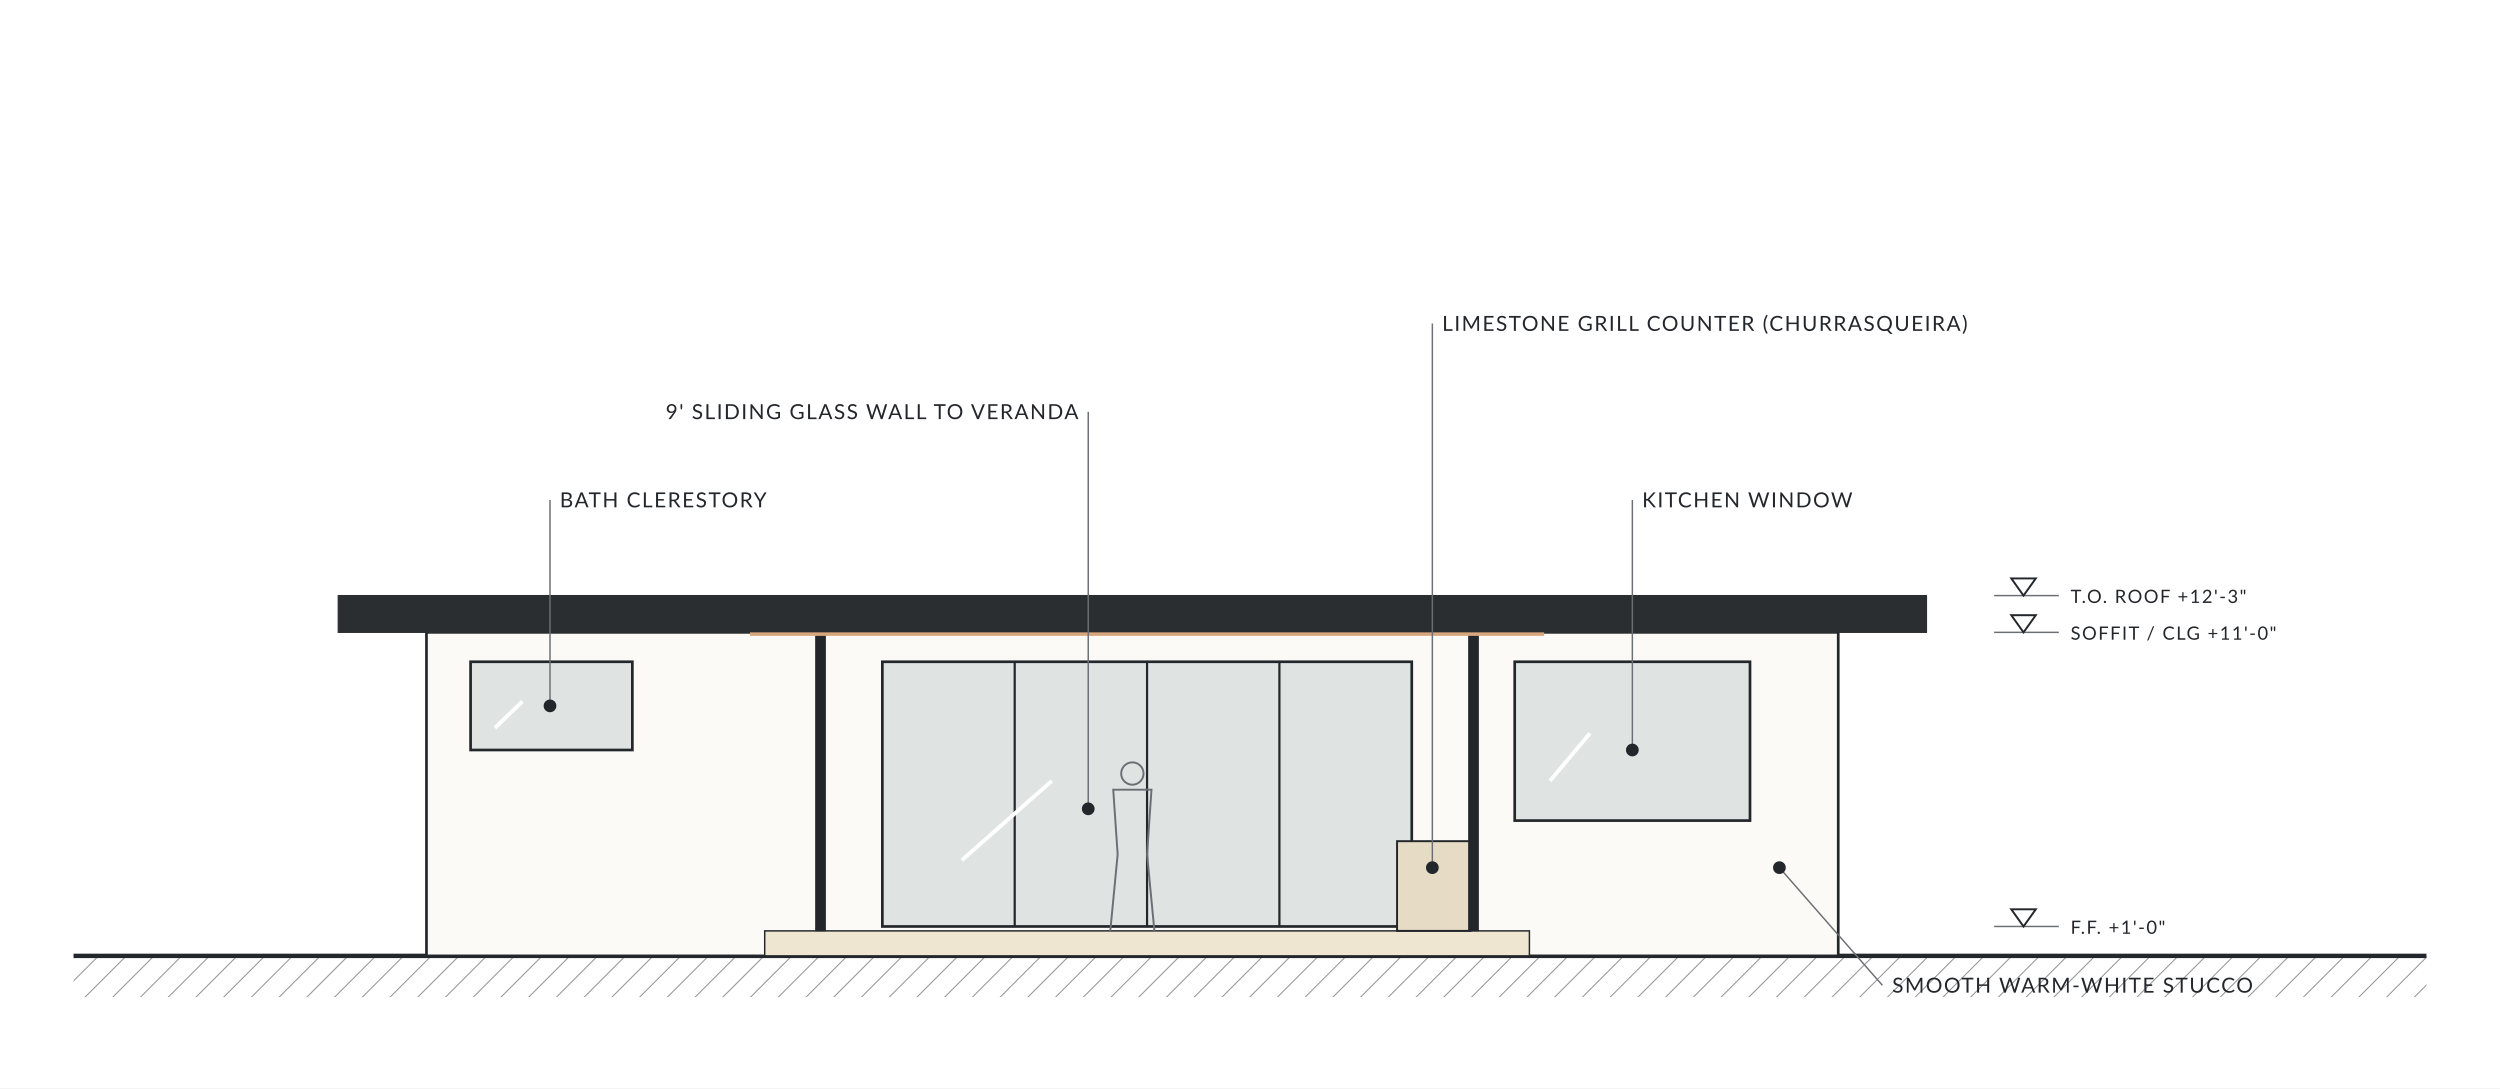
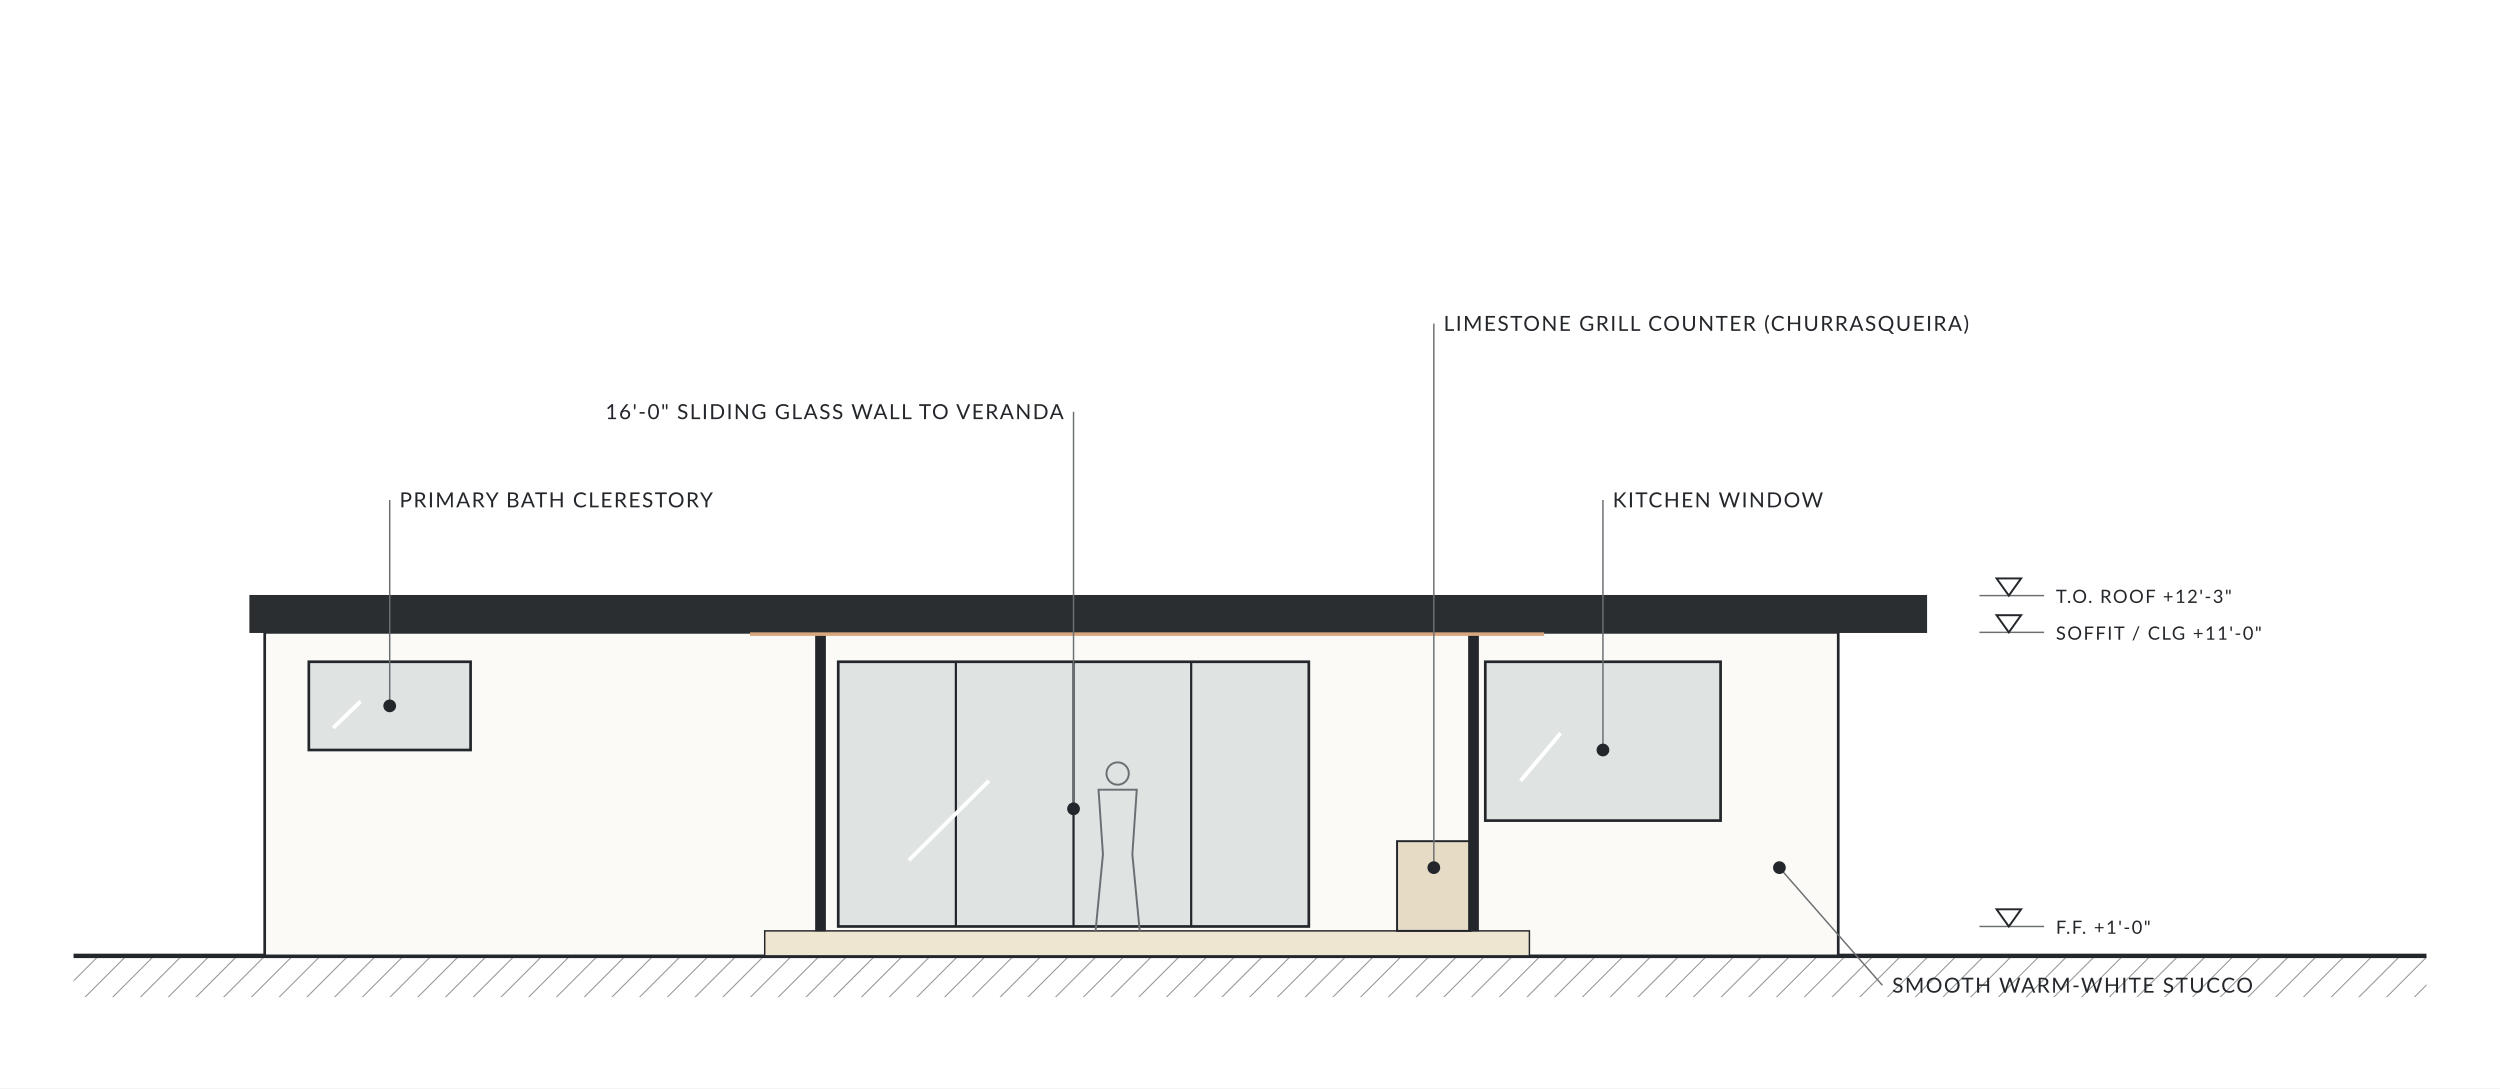
<svg xmlns="http://www.w3.org/2000/svg" viewBox="0 0 1020 444" width="1020" height="444" data-x0="-6" data-y0="-2" data-y1="30" data-pad="30" data-scale="12" data-flip="1">
  <defs>
    <pattern id="pavers" width="18" height="12" patternUnits="userSpaceOnUse">
      <rect width="18" height="12" fill="#f3efe6" />
      <path d="M0 0 H18 M0 0 V12 M9 6 V12 M0 6 H18" stroke="#d2c9b6" stroke-width="0.6" />
    </pattern>
    <pattern id="dg" width="7" height="7" patternUnits="userSpaceOnUse">
      <rect width="7" height="7" fill="#f6f1e7" />
      <circle cx="2" cy="2" r="0.6" fill="#d6c7ad" />
      <circle cx="5.5" cy="5" r="0.5" fill="#d6c7ad" />
    </pattern>
    <pattern id="mosaic" width="7" height="7" patternUnits="userSpaceOnUse">
      <rect width="7" height="7" fill="#2a2a29" />
      <path d="M0 2 L3 0 L7 3 M2 7 L4 4 L7 6 M0 5 L3 4" stroke="#8b847a" stroke-width="0.5" fill="none" />
    </pattern>
    <pattern id="planting" width="9" height="9" patternUnits="userSpaceOnUse">
      <rect width="9" height="9" fill="#eef1e8" />
      <circle cx="2.5" cy="2.5" r="1.1" fill="none" stroke="#a9b89a" stroke-width="0.5" />
      <circle cx="7" cy="6.5" r="0.8" fill="none" stroke="#a9b89a" stroke-width="0.5" />
    </pattern>
    <pattern id="lawn" width="6" height="6" patternUnits="userSpaceOnUse">
      <rect width="6" height="6" fill="#eef1e6" />
      <path d="M1 5 l1 -2 M4 2 l1 -2" stroke="#b9c4a3" stroke-width="0.6" />
    </pattern>
    <pattern id="stone" width="16" height="8" patternUnits="userSpaceOnUse">
      <rect width="16" height="8" fill="#efe6d2" />
      <path d="M0 0 H16 M0 4 H16 M5 0 V4 M12 4 V8" stroke="#c9b993" stroke-width="0.5" />
    </pattern>
    <pattern id="diag" width="5" height="5" patternUnits="userSpaceOnUse" patternTransform="rotate(45)">
      <rect width="5" height="5" fill="#ffffff" />
      <line x1="0" y1="0" x2="0" y2="5" stroke="#9a9a9a" stroke-width="0.6" />
    </pattern>
    <pattern id="earth" width="8" height="8" patternUnits="userSpaceOnUse" patternTransform="rotate(45)">
      <rect width="8" height="8" fill="#ffffff" />
      <line x1="0" y1="0" x2="0" y2="8" stroke="#8a8a8a" stroke-width="0.7" />
    </pattern>
  </defs>
  <rect width="100%" height="100%" fill="#ffffff" />
  <rect x="30.00" y="390.00" width="960.00" height="16.80" fill="url(#earth)" stroke="none" stroke-width="1.0" />
  <line x1="30.00" y1="390.00" x2="990.00" y2="390.00" stroke="#23262a" stroke-width="1.8" />
-   <rect x="174.00" y="258.00" width="576.00" height="132.00" fill="#fbfaf6" stroke="#23262a" stroke-width="1.1" />
-   <rect x="192.00" y="270.00" width="66.00" height="36.00" fill="#dfe3e2" stroke="#23262a" stroke-width="1.1" />
-   <line x1="201.90" y1="297.00" x2="213.12" y2="286.20" stroke="#ffffff" stroke-width="1.6" />
-   <rect x="360.00" y="270.00" width="216.00" height="108.00" fill="#dfe3e2" stroke="#23262a" stroke-width="1.1" />
-   <line x1="414.00" y1="378.00" x2="414.00" y2="270.00" stroke="#23262a" stroke-width="0.9" />
-   <line x1="468.00" y1="378.00" x2="468.00" y2="270.00" stroke="#23262a" stroke-width="0.9" />
-   <line x1="522.00" y1="378.00" x2="522.00" y2="270.00" stroke="#23262a" stroke-width="0.9" />
-   <line x1="392.40" y1="351.00" x2="429.12" y2="318.60" stroke="#ffffff" stroke-width="1.6" />
-   <rect x="618.00" y="270.00" width="96.00" height="64.80" fill="#dfe3e2" stroke="#23262a" stroke-width="1.1" />
-   <line x1="632.40" y1="318.60" x2="648.72" y2="299.16" stroke="#ffffff" stroke-width="1.6" />
+   <rect x="108.00" y="258.00" width="642.00" height="132.00" fill="#fbfaf6" stroke="#23262a" stroke-width="1.1" />
+   <rect x="126.00" y="270.00" width="66.00" height="36.00" fill="#dfe3e2" stroke="#23262a" stroke-width="1.1" />
+   <line x1="135.90" y1="297.00" x2="147.12" y2="286.20" stroke="#ffffff" stroke-width="1.6" />
+   <rect x="342.00" y="270.00" width="192.00" height="108.00" fill="#dfe3e2" stroke="#23262a" stroke-width="1.1" />
+   <line x1="390.00" y1="378.00" x2="390.00" y2="270.00" stroke="#23262a" stroke-width="0.9" />
+   <line x1="438.00" y1="378.00" x2="438.00" y2="270.00" stroke="#23262a" stroke-width="0.9" />
+   <line x1="486.00" y1="378.00" x2="486.00" y2="270.00" stroke="#23262a" stroke-width="0.9" />
+   <line x1="370.80" y1="351.00" x2="403.44" y2="318.60" stroke="#ffffff" stroke-width="1.6" />
+   <rect x="606.00" y="270.00" width="96.00" height="64.80" fill="#dfe3e2" stroke="#23262a" stroke-width="1.1" />
+   <line x1="620.40" y1="318.60" x2="636.72" y2="299.16" stroke="#ffffff" stroke-width="1.6" />
  <rect x="312.00" y="379.80" width="312.00" height="10.20" fill="#efe6d2" stroke="#23262a" stroke-width="0.6" />
  <rect x="570.00" y="343.20" width="30.00" height="36.60" fill="#e6dcc6" stroke="#23262a" stroke-width="0.8" />
  <rect x="599.16" y="258.00" width="4.08" height="121.80" fill="#23262a" stroke="#23262a" stroke-width="0.3" />
  <rect x="332.76" y="258.00" width="4.08" height="121.80" fill="#23262a" stroke="#23262a" stroke-width="0.3" />
-   <rect x="138.00" y="243.00" width="648.00" height="15.00" fill="#2b2e31" stroke="#2b2e31" stroke-width="0.5" />
+   <rect x="102.00" y="243.00" width="684.00" height="15.00" fill="#2b2e31" stroke="#2b2e31" stroke-width="0.5" />
  <rect x="306.00" y="258.00" width="324.00" height="1.44" fill="#d9a77d" stroke="none" stroke-width="1.0" />
-   <circle cx="462.00" cy="315.60" r="4.56" fill="none" stroke="#6b6f73" stroke-width="0.8" />
-   <polyline points="453.00,379.80 456.00,348.60 454.20,322.20 469.80,322.20 468.00,348.60 471.00,379.80" fill="none" stroke="#6b6f73" stroke-width="0.8" />
-   <line x1="813.60" y1="243.00" x2="840.00" y2="243.00" stroke="#6b6f73" stroke-width="0.6" />
-   <path d="M 825.60,243.00 l -5 -7 l 10 0 z" fill="none" stroke="#23262a" stroke-width="0.8" />
-   <text x="844.80" y="243.00" font-family="Lato, 'Helvetica Neue', Arial, sans-serif" font-size="7.5" text-anchor="start" fill="#23262a" font-weight="400" letter-spacing="0.6" dy="3">T.O. ROOF  +12'-3"</text>
-   <line x1="813.60" y1="258.00" x2="840.00" y2="258.00" stroke="#6b6f73" stroke-width="0.6" />
-   <path d="M 825.60,258.00 l -5 -7 l 10 0 z" fill="none" stroke="#23262a" stroke-width="0.8" />
-   <text x="844.80" y="258.00" font-family="Lato, 'Helvetica Neue', Arial, sans-serif" font-size="7.5" text-anchor="start" fill="#23262a" font-weight="400" letter-spacing="0.6" dy="3">SOFFIT / CLG  +11'-0"</text>
-   <line x1="813.60" y1="378.00" x2="840.00" y2="378.00" stroke="#6b6f73" stroke-width="0.6" />
-   <path d="M 825.60,378.00 l -5 -7 l 10 0 z" fill="none" stroke="#23262a" stroke-width="0.8" />
-   <text x="844.80" y="378.00" font-family="Lato, 'Helvetica Neue', Arial, sans-serif" font-size="7.5" text-anchor="start" fill="#23262a" font-weight="400" letter-spacing="0.6" dy="3">F.F.  +1'-0"</text>
-   <line x1="444.00" y1="330.00" x2="444.00" y2="168.00" stroke="#6b6f73" stroke-width="0.6" />
-   <circle cx="444.00" cy="330.00" r="2.6" fill="#23262a" />
-   <text x="444.00" y="168.00" font-family="Lato, 'Helvetica Neue', Arial, sans-serif" font-size="8.5" text-anchor="end" fill="#23262a" font-weight="400" letter-spacing="0.6" dx="-4" dy="3">9' SLIDING GLASS WALL TO VERANDA</text>
-   <line x1="666.00" y1="306.00" x2="666.00" y2="204.00" stroke="#6b6f73" stroke-width="0.6" />
-   <circle cx="666.00" cy="306.00" r="2.6" fill="#23262a" />
-   <text x="666.00" y="204.00" font-family="Lato, 'Helvetica Neue', Arial, sans-serif" font-size="8.5" text-anchor="start" fill="#23262a" font-weight="400" letter-spacing="0.6" dx="4" dy="3">KITCHEN WINDOW</text>
-   <line x1="224.40" y1="288.00" x2="224.40" y2="204.00" stroke="#6b6f73" stroke-width="0.6" />
-   <circle cx="224.40" cy="288.00" r="2.6" fill="#23262a" />
-   <text x="224.40" y="204.00" font-family="Lato, 'Helvetica Neue', Arial, sans-serif" font-size="8.5" text-anchor="start" fill="#23262a" font-weight="400" letter-spacing="0.6" dx="4" dy="3">BATH CLERESTORY</text>
-   <line x1="584.40" y1="354.00" x2="584.40" y2="132.00" stroke="#6b6f73" stroke-width="0.6" />
-   <circle cx="584.40" cy="354.00" r="2.6" fill="#23262a" />
-   <text x="584.40" y="132.00" font-family="Lato, 'Helvetica Neue', Arial, sans-serif" font-size="8.5" text-anchor="start" fill="#23262a" font-weight="400" letter-spacing="0.6" dx="4" dy="3">LIMESTONE GRILL COUNTER (CHURRASQUEIRA)</text>
+   <circle cx="456.00" cy="315.60" r="4.56" fill="none" stroke="#6b6f73" stroke-width="0.8" />
+   <polyline points="447.00,379.80 450.00,348.60 448.20,322.20 463.80,322.20 462.00,348.60 465.00,379.80" fill="none" stroke="#6b6f73" stroke-width="0.8" />
+   <line x1="807.60" y1="243.00" x2="834.00" y2="243.00" stroke="#6b6f73" stroke-width="0.6" />
+   <path d="M 819.60,243.00 l -5 -7 l 10 0 z" fill="none" stroke="#23262a" stroke-width="0.8" />
+   <text x="838.80" y="243.00" font-family="Lato, 'Helvetica Neue', Arial, sans-serif" font-size="7.5" text-anchor="start" fill="#23262a" font-weight="400" letter-spacing="0.6" dy="3">T.O. ROOF  +12'-3"</text>
+   <line x1="807.60" y1="258.00" x2="834.00" y2="258.00" stroke="#6b6f73" stroke-width="0.6" />
+   <path d="M 819.60,258.00 l -5 -7 l 10 0 z" fill="none" stroke="#23262a" stroke-width="0.8" />
+   <text x="838.80" y="258.00" font-family="Lato, 'Helvetica Neue', Arial, sans-serif" font-size="7.5" text-anchor="start" fill="#23262a" font-weight="400" letter-spacing="0.6" dy="3">SOFFIT / CLG  +11'-0"</text>
+   <line x1="807.60" y1="378.00" x2="834.00" y2="378.00" stroke="#6b6f73" stroke-width="0.6" />
+   <path d="M 819.60,378.00 l -5 -7 l 10 0 z" fill="none" stroke="#23262a" stroke-width="0.8" />
+   <text x="838.80" y="378.00" font-family="Lato, 'Helvetica Neue', Arial, sans-serif" font-size="7.5" text-anchor="start" fill="#23262a" font-weight="400" letter-spacing="0.6" dy="3">F.F.  +1'-0"</text>
+   <line x1="438.00" y1="330.00" x2="438.00" y2="168.00" stroke="#6b6f73" stroke-width="0.6" />
+   <circle cx="438.00" cy="330.00" r="2.6" fill="#23262a" />
+   <text x="438.00" y="168.00" font-family="Lato, 'Helvetica Neue', Arial, sans-serif" font-size="8.5" text-anchor="end" fill="#23262a" font-weight="400" letter-spacing="0.6" dx="-4" dy="3">16'-0" SLIDING GLASS WALL TO VERANDA</text>
+   <line x1="159.00" y1="288.00" x2="159.00" y2="204.00" stroke="#6b6f73" stroke-width="0.6" />
+   <circle cx="159.00" cy="288.00" r="2.6" fill="#23262a" />
+   <text x="159.00" y="204.00" font-family="Lato, 'Helvetica Neue', Arial, sans-serif" font-size="8.5" text-anchor="start" fill="#23262a" font-weight="400" letter-spacing="0.6" dx="4" dy="3">PRIMARY BATH CLERESTORY</text>
+   <line x1="654.00" y1="306.00" x2="654.00" y2="204.00" stroke="#6b6f73" stroke-width="0.6" />
+   <circle cx="654.00" cy="306.00" r="2.6" fill="#23262a" />
+   <text x="654.00" y="204.00" font-family="Lato, 'Helvetica Neue', Arial, sans-serif" font-size="8.5" text-anchor="start" fill="#23262a" font-weight="400" letter-spacing="0.6" dx="4" dy="3">KITCHEN WINDOW</text>
+   <line x1="585.00" y1="354.00" x2="585.00" y2="132.00" stroke="#6b6f73" stroke-width="0.6" />
+   <circle cx="585.00" cy="354.00" r="2.6" fill="#23262a" />
+   <text x="585.00" y="132.00" font-family="Lato, 'Helvetica Neue', Arial, sans-serif" font-size="8.5" text-anchor="start" fill="#23262a" font-weight="400" letter-spacing="0.6" dx="4" dy="3">LIMESTONE GRILL COUNTER (CHURRASQUEIRA)</text>
  <line x1="726.00" y1="354.00" x2="768.00" y2="402.00" stroke="#6b6f73" stroke-width="0.6" />
  <circle cx="726.00" cy="354.00" r="2.6" fill="#23262a" />
  <text x="768.00" y="402.00" font-family="Lato, 'Helvetica Neue', Arial, sans-serif" font-size="8.5" text-anchor="start" fill="#23262a" font-weight="400" letter-spacing="0.6" dx="4" dy="3">SMOOTH WARM-WHITE STUCCO</text>
</svg>
